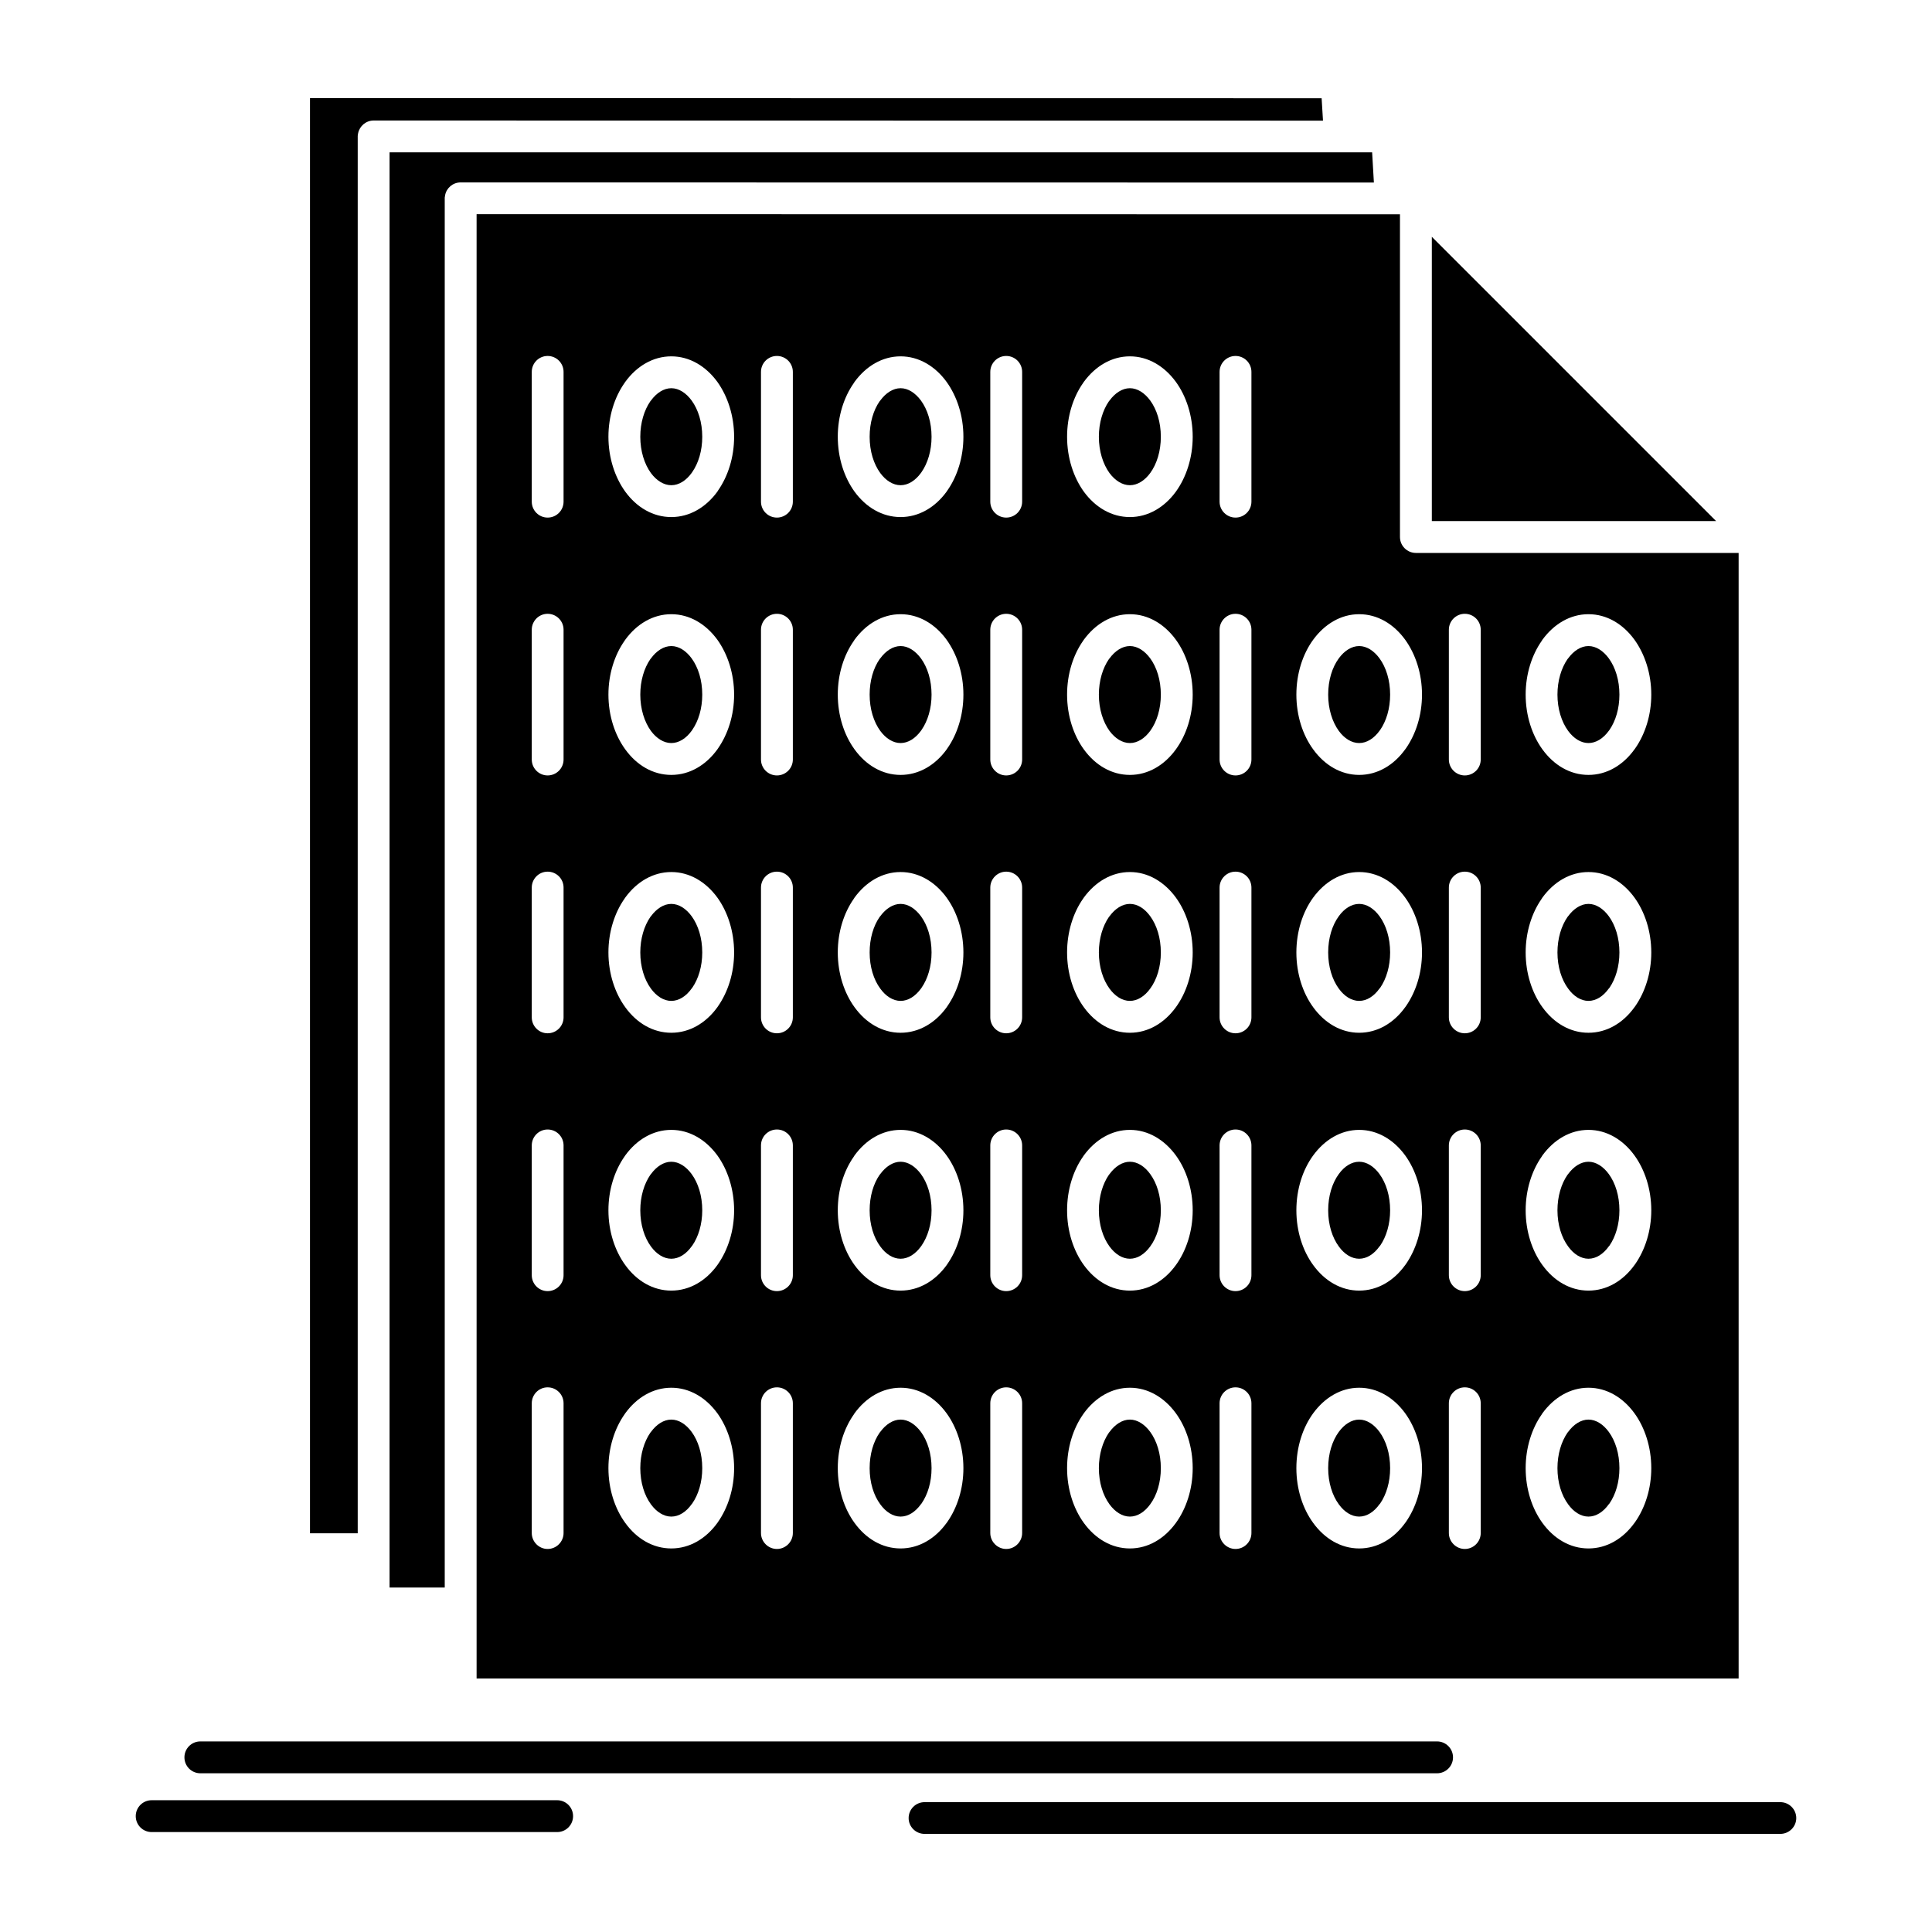
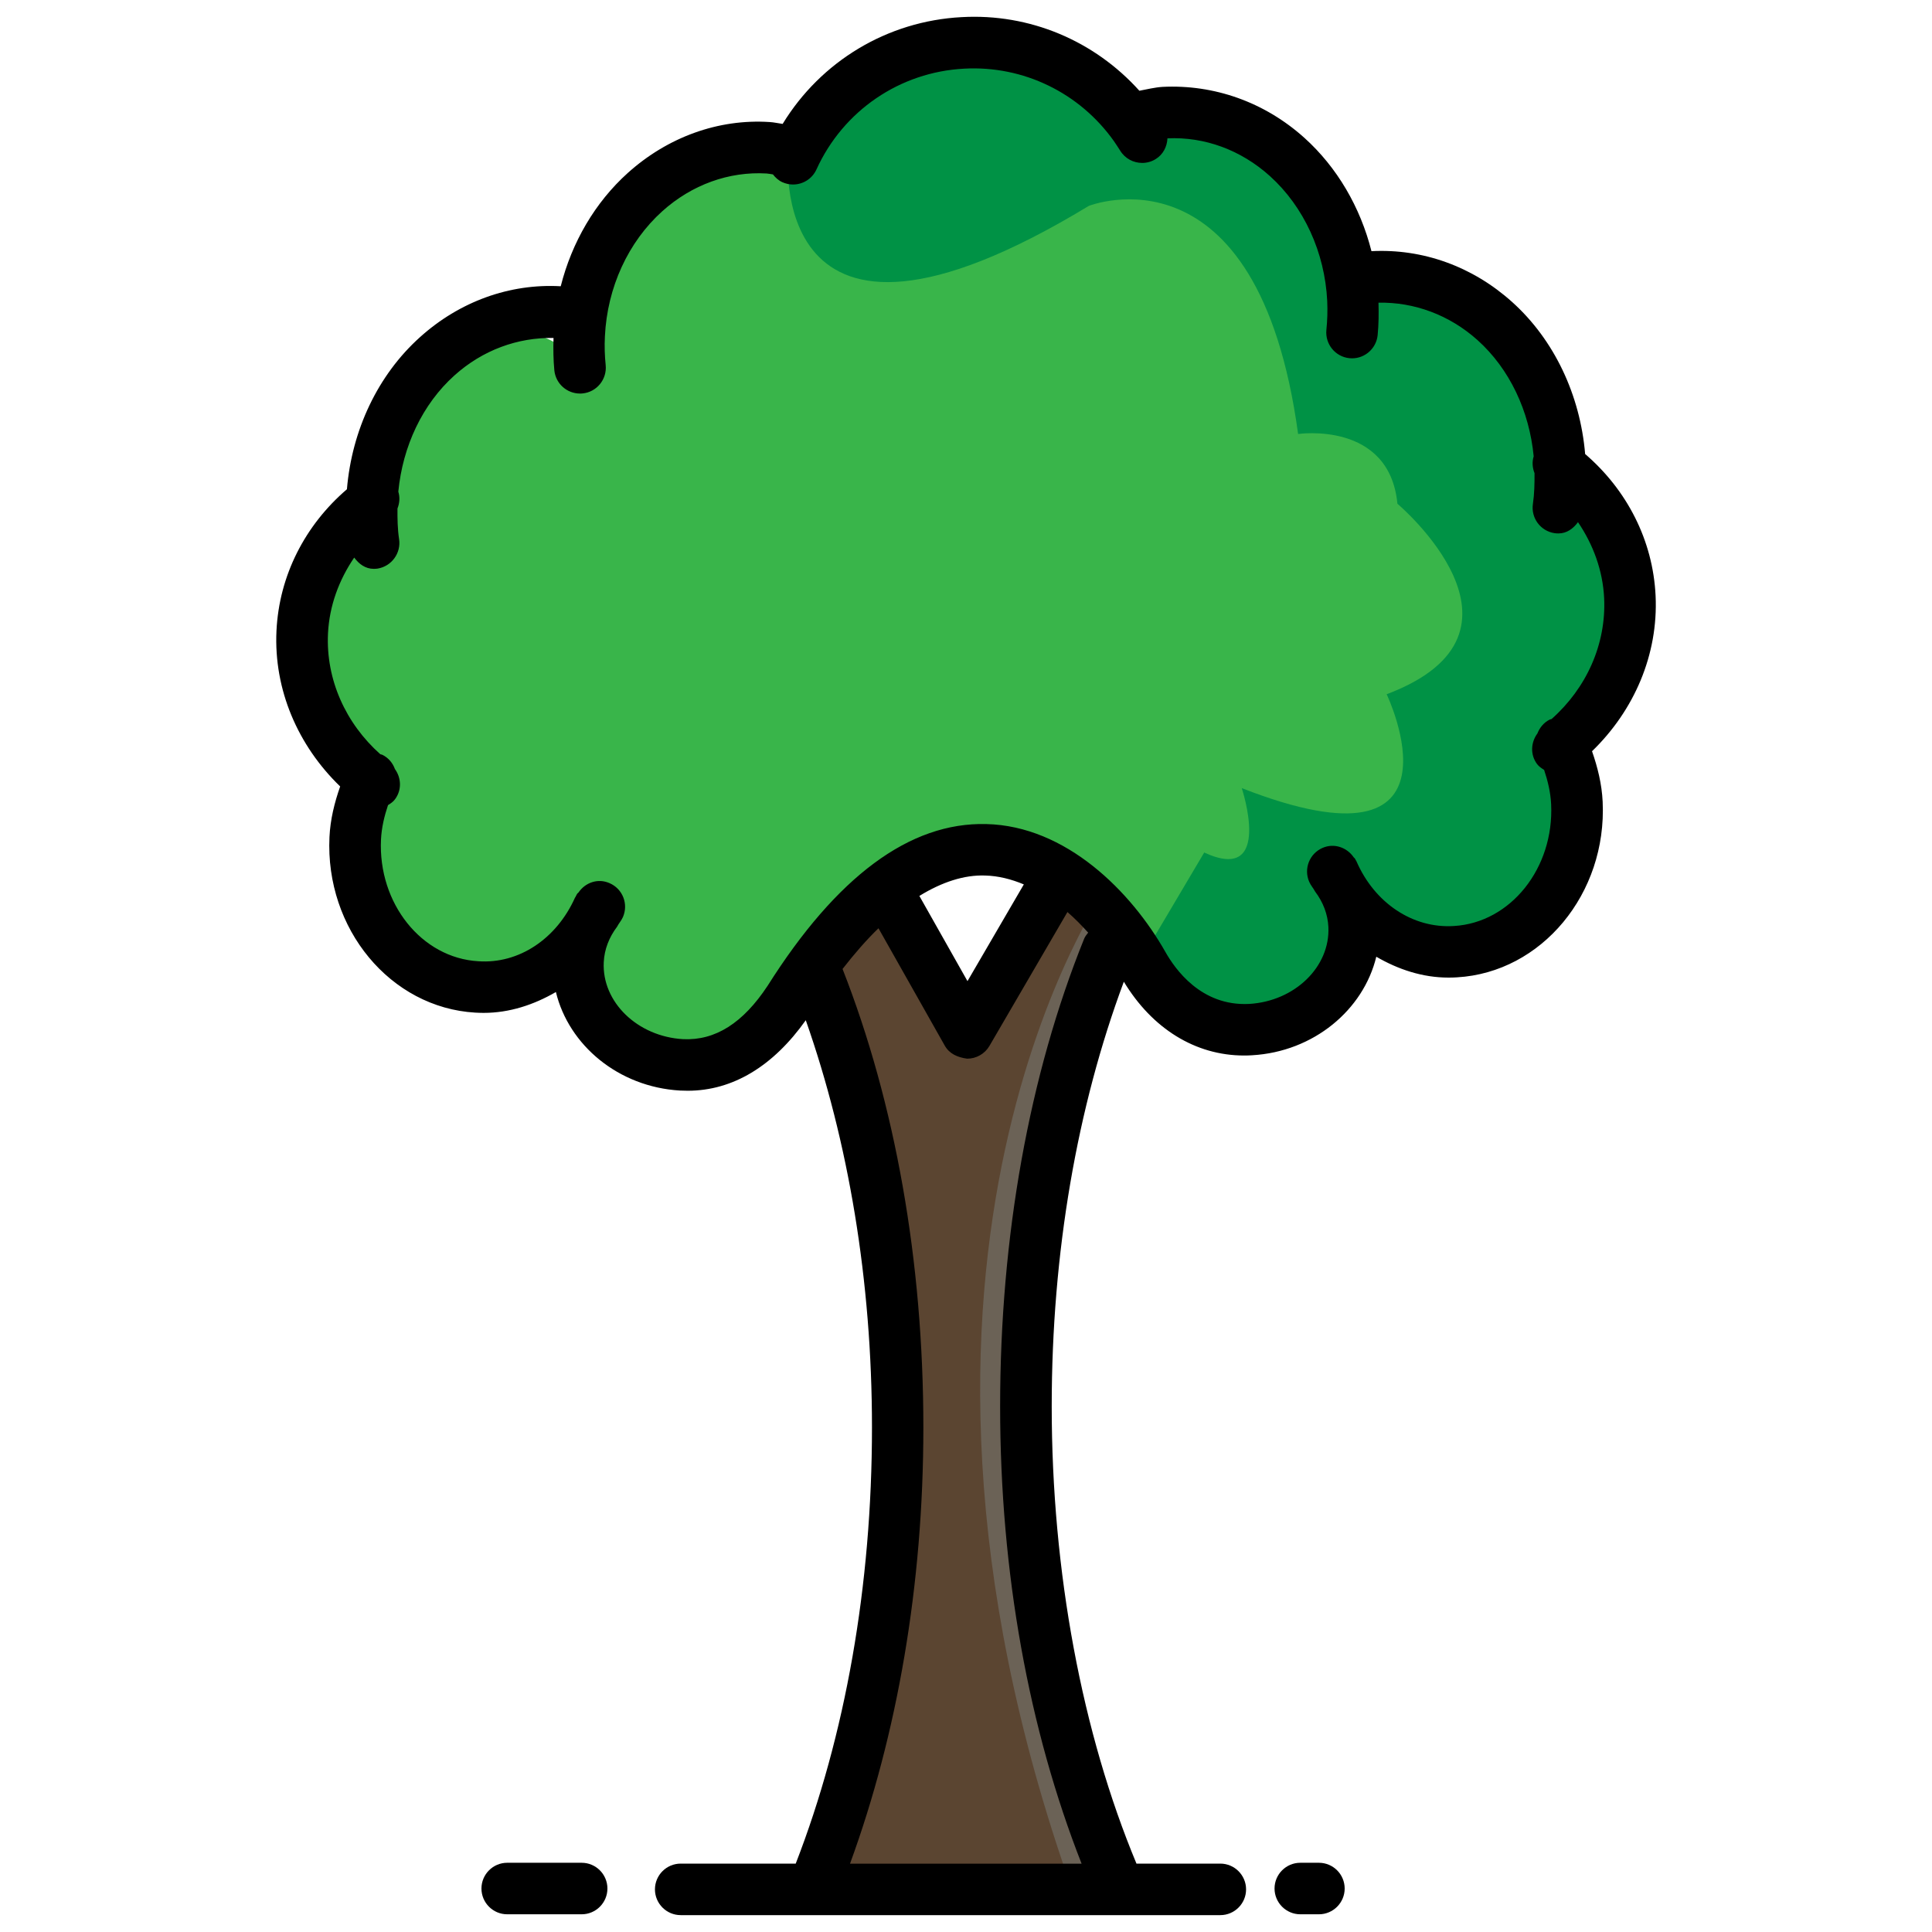
- <svg xmlns="http://www.w3.org/2000/svg" height="512px" style="enable-background:new 0 0 512 512;" version="1.1" viewBox="0 0 512 512" width="512px" xml:space="preserve">
-   <g id="_x31_98_x2C__Binary_x2C__code_x2C__coding_x2C__data_x2C__document">
+ <svg xmlns="http://www.w3.org/2000/svg" id="Layer_1" style="enable-background:new 0 0 30 30;" version="1.1" viewBox="0 0 30 30" xml:space="preserve">
+   <style type="text/css">
+ 	.st0{fill:#39B54A;}
+ 	.st1{fill:#5B4531;}
+ 	.st2{fill:#009245;}
+ 	.st3{fill:#6B6256;}
+ </style>
+   <g>
+     <path class="st0" d="M8.907,5.489c0,0,0.458-3.277,3.333-2.826c0,0,2.562-3.894,5.458-0.716c0,0,2.572-0.5,3.182,2.375   c0,0,2.61-0.625,3.443,3.042c0,0,2.167,1.875,0,4.125c0,0,0.447,4.625-3.443,2.5c0,0-0.682,4.033-3.64,0.558S12.615,15,12.615,15   s-2.292,2.947-3.708,0.531l0.25-1.333c0,0-4.25,3.328-3.542-2.125c0,0-2.667-3.042,0.125-4.042C5.74,8.031,6.24,3.739,8.907,5.489z   " />
+     <path class="st1" d="M17.219,14.76c0,0-1.469,4.094-1.313,6.906c0.156,2.813,1.313,7.259,1.313,7.259l-4.781,0.4l0.75-2.597   c0,0,0.844-3.344,0.844-3.906s-0.75-5.688-0.75-5.938s-0.548-2.125-0.548-2.125l0.985-1l0.625,0.844l0.344,0.75l0.344,0.188   l0.938-1.188l0.75-0.594L17.219,14.76z" />
+     <path class="st2" d="M16.907,3.197c0,0,2.625-1.042,3.25,3.542c0,0,1.417-0.208,1.542,1.083c0,0,2.375,2-0.167,2.958   c0,0,1.375,2.875-2.25,1.458c0,0,0.5,1.5-0.583,1L17.656,15c0,0,1.418,2.386,3.168,0l0.057-1.011c0,0,2.693,2.333,3.526-1.25   l-0.083-1.25c0,0,2.125-2.583,0-4.125c0,0-0.261-3.292-3.443-3.042c0,0-1.765-3.792-3.182-2.375c0,0-3.458-3-5.458,0.417   C12.24,2.364,11.824,6.281,16.907,3.197z" />
+     <path class="st3" d="M17.196,13.76c0,0-4.049,5.693-0.556,15.565h0.768c0,0-1.115-4.382-1.247-5.884   c-0.101-1.15-0.022-3.479,0.153-4.619c0.161-1.05,0.97-4.126,0.97-4.126L17.196,13.76z" />
    <g>
-       <path d="M379.45,138.092h75.335L379.45,62.759V138.092z M460.755,146.535h-85.526    c-2.316,0-4.223-1.889-4.223-4.222V56.787h-2.196l-242.507-0.035c0,129.354,0,258.708,0,388.062h334.452V146.535z     M117.859,420.721V52.565v-0.104v-0.103l0,0l0.018-0.104l0,0l0.018-0.103l0,0l0.07-0.446l0,0c0.375-1.922,2.074-3.363,4.117-3.363    l242.012,0.034l-0.464-7.997h-8.324H103.238c0,126.78,0,253.561,0,380.34H117.859z M165.704,101.197    c3.018-4.152,7.342-6.762,12.199-6.762c4.857,0,9.163,2.609,12.202,6.762c2.727,3.81,4.443,8.957,4.443,14.553    c0,5.456-1.628,10.467-4.257,14.242l-0.186,0.309c-3.039,4.152-7.345,6.727-12.202,6.727c-4.857,0-9.181-2.574-12.199-6.727    c-2.748-3.809-4.464-8.957-4.464-14.551c0-5.458,1.632-10.503,4.257-14.244L165.704,101.197z M177.903,102.879    c-2.008,0-3.931,1.27-5.387,3.261l-0.172,0.206c-1.632,2.367-2.66,5.697-2.66,9.404c0,3.809,1.081,7.207,2.814,9.609    c1.474,1.99,3.397,3.226,5.405,3.226c2.007,0,3.931-1.235,5.373-3.226l0.168-0.24c1.649-2.369,2.66-5.663,2.66-9.369    c0-3.845-1.081-7.242-2.815-9.61C181.834,104.148,179.911,102.879,177.903,102.879z M140.923,98.555    c0-2.334,1.888-4.222,4.205-4.222c2.334,0,4.222,1.888,4.222,4.222v34.389c0,2.334-1.888,4.222-4.222,4.222    c-2.316,0-4.205-1.888-4.205-4.222V98.555z M226.468,101.197c3.036-4.152,7.345-6.762,12.199-6.762    c4.84,0,9.164,2.609,12.185,6.762c2.745,3.81,4.46,8.957,4.46,14.553c0,5.456-1.628,10.501-4.253,14.242l-0.207,0.309    c-3.021,4.152-7.345,6.727-12.185,6.727c-4.854,0-9.163-2.574-12.199-6.727c-2.748-3.809-4.447-8.957-4.447-14.551    c0-5.458,1.614-10.503,4.257-14.244L226.468,101.197z M238.667,102.879c-2.007,0-3.927,1.27-5.387,3.261l-0.172,0.206    c-1.646,2.367-2.643,5.697-2.643,9.404c0,3.809,1.063,7.207,2.814,9.609c1.46,1.99,3.38,3.226,5.387,3.226    s3.913-1.235,5.373-3.226l0.172-0.24c1.646-2.369,2.66-5.663,2.66-9.369c0-3.845-1.081-7.242-2.814-9.61    C242.58,104.148,240.674,102.879,238.667,102.879z M201.669,98.555c0-2.334,1.888-4.222,4.222-4.222    c2.333,0,4.222,1.888,4.222,4.222v34.389c0,2.334-1.888,4.222-4.222,4.222c-2.334,0-4.222-1.888-4.222-4.222V98.555z     M287.23,101.197c3.04-4.152,7.346-6.762,12.203-6.762c4.836,0,9.146,2.609,12.182,6.762c2.748,3.775,4.464,8.957,4.464,14.553    c0,5.594-1.716,10.742-4.464,14.551c-3.036,4.152-7.346,6.727-12.182,6.727c-4.857,0-9.163-2.574-12.203-6.727    c-2.744-3.809-4.442-8.957-4.442-14.551c0-5.458,1.61-10.503,4.235-14.244L287.23,101.197z M299.434,102.879    c-2.008,0-3.931,1.27-5.391,3.261l-0.172,0.206c-1.629,2.367-2.66,5.697-2.66,9.404c0,3.809,1.084,7.207,2.814,9.609    c1.478,1.99,3.4,3.226,5.408,3.226c2.007,0,3.927-1.235,5.387-3.226c1.751-2.402,2.814-5.801,2.814-9.609    c0-3.845-1.081-7.242-2.814-9.61C303.36,104.148,301.44,102.879,299.434,102.879z M262.437,98.555    c0-2.334,1.901-4.222,4.218-4.222c2.334,0,4.223,1.888,4.223,4.222v34.389c0,2.334-1.889,4.222-4.223,4.222    c-2.316,0-4.218-1.888-4.218-4.222V98.555z M323.2,98.555c0-2.334,1.905-4.222,4.222-4.222c2.334,0,4.219,1.888,4.219,4.222    v34.389c0,2.334-1.885,4.222-4.219,4.222c-2.316,0-4.222-1.888-4.222-4.222V98.555z M165.704,169.529    c3.018-4.152,7.342-6.761,12.199-6.761c4.857,0,9.163,2.608,12.202,6.761c2.727,3.81,4.443,8.957,4.443,14.552    c0,5.458-1.628,10.468-4.257,14.243l-0.186,0.274c-3.039,4.187-7.345,6.761-12.202,6.761c-4.857,0-9.181-2.574-12.199-6.761    c-2.748-3.774-4.464-8.923-4.464-14.518c0-5.457,1.632-10.501,4.257-14.243L165.704,169.529z M177.903,171.211    c-2.008,0-3.931,1.27-5.387,3.261l-0.172,0.206c-1.632,2.367-2.66,5.697-2.66,9.403c0,3.81,1.081,7.208,2.814,9.61    c1.474,1.99,3.397,3.226,5.405,3.226c2.007,0,3.931-1.235,5.373-3.226l0.168-0.24c1.649-2.369,2.66-5.663,2.66-9.37    c0-3.844-1.081-7.241-2.815-9.609C181.834,172.48,179.911,171.211,177.903,171.211z M140.923,166.887    c0-2.334,1.888-4.222,4.205-4.222c2.334,0,4.222,1.888,4.222,4.222v34.389c0,2.334-1.888,4.223-4.222,4.223    c-2.316,0-4.205-1.889-4.205-4.223V166.887z M226.468,169.529c3.036-4.152,7.345-6.761,12.199-6.761    c4.84,0,9.164,2.608,12.185,6.761c2.745,3.81,4.46,8.957,4.46,14.552c0,5.458-1.628,10.503-4.253,14.243l-0.207,0.309    c-3.021,4.152-7.345,6.727-12.185,6.727c-4.854,0-9.163-2.574-12.199-6.761c-2.748-3.774-4.447-8.923-4.447-14.518    c0-5.457,1.614-10.501,4.257-14.243L226.468,169.529z M238.667,171.211c-2.007,0-3.927,1.27-5.387,3.261l-0.172,0.206    c-1.646,2.367-2.643,5.697-2.643,9.403c0,3.81,1.063,7.208,2.814,9.61c1.46,1.99,3.38,3.226,5.387,3.226s3.913-1.235,5.373-3.226    l0.172-0.24c1.646-2.369,2.66-5.663,2.66-9.37c0-3.844-1.081-7.241-2.814-9.609C242.58,172.48,240.674,171.211,238.667,171.211z     M201.669,166.887c0-2.334,1.888-4.222,4.222-4.222c2.333,0,4.222,1.888,4.222,4.222v34.389c0,2.334-1.888,4.223-4.222,4.223    c-2.334,0-4.222-1.889-4.222-4.223V166.887z M287.23,169.529c3.04-4.152,7.346-6.761,12.203-6.761    c4.836,0,9.146,2.608,12.182,6.761c2.748,3.775,4.464,8.957,4.464,14.552s-1.716,10.743-4.464,14.518    c-3.036,4.187-7.346,6.761-12.182,6.761c-4.857,0-9.163-2.574-12.203-6.761c-2.744-3.774-4.442-8.923-4.442-14.518    c0-5.457,1.61-10.501,4.235-14.243L287.23,169.529z M299.434,171.211c-2.008,0-3.931,1.27-5.391,3.261l-0.172,0.206    c-1.629,2.367-2.66,5.697-2.66,9.403c0,3.81,1.084,7.208,2.814,9.61c1.478,1.99,3.4,3.226,5.408,3.226    c2.007,0,3.927-1.235,5.387-3.226c1.751-2.402,2.814-5.801,2.814-9.61c0-3.844-1.081-7.241-2.814-9.609    C303.36,172.48,301.44,171.211,299.434,171.211z M262.437,166.887c0-2.334,1.901-4.222,4.218-4.222    c2.334,0,4.223,1.888,4.223,4.222v34.389c0,2.334-1.889,4.223-4.223,4.223c-2.316,0-4.218-1.889-4.218-4.223V166.887z     M348.012,169.529c3.039-4.152,7.346-6.761,12.186-6.761c4.857,0,9.163,2.608,12.185,6.761c2.745,3.81,4.461,8.957,4.461,14.552    c0,5.458-1.632,10.468-4.257,14.243l-0.204,0.274c-3.021,4.187-7.327,6.761-12.185,6.761c-4.84,0-9.146-2.574-12.186-6.761    c-2.762-3.774-4.46-8.923-4.46-14.518S345.25,173.305,348.012,169.529z M360.197,171.211c-2.025,0-3.948,1.27-5.404,3.261    c-1.734,2.368-2.814,5.766-2.814,9.609c0,3.81,1.08,7.208,2.814,9.61c1.456,1.99,3.379,3.226,5.404,3.226    c2.008,0,3.931-1.235,5.369-3.226l0.189-0.24c1.633-2.369,2.643-5.663,2.643-9.37c0-3.844-1.08-7.241-2.814-9.609    C364.128,172.48,362.205,171.211,360.197,171.211z M323.2,166.887c0-2.334,1.905-4.222,4.222-4.222    c2.334,0,4.219,1.888,4.219,4.222v34.389c0,2.334-1.885,4.223-4.219,4.223c-2.316,0-4.222-1.889-4.222-4.223V166.887z     M408.762,169.529c3.035-4.152,7.342-6.761,12.199-6.761c4.856,0,9.163,2.608,12.185,6.761c2.744,3.81,4.461,8.957,4.461,14.552    c0,5.458-1.629,10.468-4.257,14.243l-0.204,0.274c-3.021,4.187-7.328,6.761-12.185,6.761c-4.857,0-9.164-2.574-12.199-6.761    c-2.748-3.774-4.446-8.923-4.446-14.518c0-5.457,1.632-10.501,4.257-14.243L408.762,169.529z M420.961,171.211    c-2.008,0-3.931,1.27-5.388,3.261l-0.172,0.206c-1.632,2.367-2.66,5.697-2.66,9.403c0,3.81,1.081,7.208,2.832,9.61    c1.457,1.99,3.38,3.226,5.388,3.226c2.007,0,3.931-1.235,5.373-3.226l0.186-0.24c1.632-2.369,2.643-5.663,2.643-9.37    c0-3.844-1.081-7.241-2.814-9.609C424.892,172.48,422.968,171.211,420.961,171.211z M383.963,166.887    c0-2.334,1.906-4.222,4.223-4.222c2.334,0,4.222,1.888,4.222,4.222v34.389c0,2.334-1.888,4.223-4.222,4.223    c-2.316,0-4.223-1.889-4.223-4.223V166.887z M165.704,237.861c3.018-4.152,7.342-6.762,12.199-6.762    c4.857,0,9.163,2.609,12.202,6.762c2.727,3.775,4.443,8.958,4.443,14.552c0,5.457-1.628,10.468-4.257,14.243l-0.186,0.274    c-3.039,4.188-7.345,6.761-12.202,6.761c-4.857,0-9.181-2.573-12.199-6.761c-2.748-3.775-4.464-8.923-4.464-14.518    c0-5.456,1.632-10.502,4.257-14.243L165.704,237.861z M177.903,239.543c-2.008,0-3.931,1.27-5.387,3.26l-0.172,0.207    c-1.632,2.367-2.66,5.697-2.66,9.403c0,3.81,1.081,7.208,2.814,9.575c1.474,2.025,3.397,3.261,5.405,3.261    c2.007,0,3.931-1.235,5.373-3.261l0.168-0.205c1.649-2.369,2.66-5.697,2.66-9.37c0-3.844-1.081-7.241-2.815-9.61    C181.834,240.813,179.911,239.543,177.903,239.543z M140.923,235.219c0-2.334,1.888-4.221,4.205-4.221    c2.334,0,4.222,1.887,4.222,4.221v34.389c0,2.334-1.888,4.222-4.222,4.222c-2.316,0-4.205-1.888-4.205-4.222V235.219z     M226.468,237.861c3.036-4.152,7.345-6.762,12.199-6.762c4.84,0,9.164,2.609,12.185,6.762c2.745,3.775,4.46,8.958,4.46,14.552    c0,5.457-1.628,10.468-4.253,14.243l-0.207,0.309c-3.021,4.153-7.345,6.727-12.185,6.727c-4.854,0-9.163-2.573-12.199-6.761    c-2.748-3.775-4.447-8.923-4.447-14.518c0-5.456,1.614-10.502,4.257-14.243L226.468,237.861z M238.667,239.543    c-2.007,0-3.927,1.27-5.387,3.26l-0.172,0.207c-1.646,2.367-2.643,5.697-2.643,9.403c0,3.81,1.063,7.208,2.814,9.575    c1.46,2.025,3.38,3.261,5.387,3.261s3.913-1.235,5.373-3.226l0.172-0.24c1.646-2.369,2.66-5.664,2.66-9.37    c0-3.844-1.081-7.241-2.814-9.61C242.58,240.813,240.674,239.543,238.667,239.543z M201.669,235.219    c0-2.334,1.888-4.221,4.222-4.221c2.333,0,4.222,1.887,4.222,4.221v34.389c0,2.334-1.888,4.222-4.222,4.222    c-2.334,0-4.222-1.888-4.222-4.222V235.219z M287.23,237.861c3.04-4.152,7.346-6.762,12.203-6.762    c4.836,0,9.146,2.609,12.182,6.762c2.748,3.775,4.464,8.958,4.464,14.552c0,5.595-1.716,10.742-4.464,14.518    c-3.036,4.188-7.346,6.761-12.182,6.761c-4.857,0-9.163-2.573-12.203-6.761c-2.744-3.775-4.442-8.923-4.442-14.518    c0-5.456,1.61-10.502,4.235-14.243L287.23,237.861z M299.434,239.543c-2.008,0-3.931,1.27-5.391,3.26l-0.172,0.207    c-1.629,2.367-2.66,5.697-2.66,9.403c0,3.81,1.084,7.208,2.814,9.575c1.478,2.025,3.4,3.261,5.408,3.261    c2.007,0,3.927-1.235,5.387-3.261c1.751-2.367,2.814-5.766,2.814-9.575c0-3.844-1.081-7.241-2.814-9.61    C303.36,240.779,301.44,239.543,299.434,239.543z M262.437,235.219c0-2.334,1.901-4.221,4.218-4.221    c2.334,0,4.223,1.887,4.223,4.221v34.389c0,2.334-1.889,4.222-4.223,4.222c-2.316,0-4.218-1.888-4.218-4.222V235.219z     M348.012,237.861c3.039-4.152,7.346-6.762,12.186-6.762c4.857,0,9.163,2.609,12.185,6.762c2.745,3.775,4.461,8.958,4.461,14.552    c0,5.457-1.632,10.468-4.257,14.243l-0.204,0.274c-3.021,4.188-7.327,6.761-12.185,6.761c-4.84,0-9.146-2.573-12.186-6.761    c-2.762-3.775-4.46-8.923-4.46-14.518C343.552,246.819,345.25,241.637,348.012,237.861z M360.197,239.543    c-2.025,0-3.948,1.236-5.404,3.26c-1.734,2.369-2.814,5.767-2.814,9.61c0,3.81,1.08,7.208,2.814,9.575    c1.456,2.025,3.379,3.261,5.404,3.261c2.008,0,3.931-1.235,5.369-3.261l0.189-0.205c1.633-2.369,2.643-5.697,2.643-9.37    c0-3.844-1.08-7.241-2.814-9.61C364.128,240.813,362.205,239.543,360.197,239.543z M323.2,235.219    c0-2.334,1.905-4.221,4.222-4.221c2.334,0,4.219,1.887,4.219,4.221v34.389c0,2.334-1.885,4.222-4.219,4.222    c-2.316,0-4.222-1.888-4.222-4.222V235.219z M408.762,237.861c3.035-4.152,7.342-6.762,12.199-6.762    c4.856,0,9.163,2.609,12.185,6.762c2.744,3.775,4.461,8.958,4.461,14.552c0,5.457-1.629,10.468-4.257,14.243l-0.204,0.274    c-3.021,4.188-7.328,6.761-12.185,6.761c-4.857,0-9.164-2.573-12.199-6.761c-2.748-3.775-4.446-8.923-4.446-14.518    c0-5.456,1.632-10.502,4.257-14.243L408.762,237.861z M420.961,239.543c-2.008,0-3.931,1.27-5.388,3.26l-0.172,0.207    c-1.632,2.367-2.66,5.697-2.66,9.403c0,3.81,1.081,7.208,2.832,9.575c1.457,2.025,3.38,3.261,5.388,3.261    c2.007,0,3.931-1.235,5.373-3.261l0.186-0.205c1.632-2.369,2.643-5.697,2.643-9.37c0-3.844-1.081-7.241-2.814-9.61    C424.892,240.813,422.968,239.543,420.961,239.543z M383.963,235.219c0-2.334,1.906-4.221,4.223-4.221    c2.334,0,4.222,1.887,4.222,4.221v34.389c0,2.334-1.888,4.222-4.222,4.222c-2.316,0-4.223-1.888-4.223-4.222V235.219z     M165.704,306.193c3.018-4.152,7.342-6.762,12.199-6.762c4.857,0,9.163,2.609,12.202,6.762c2.727,3.775,4.443,8.958,4.443,14.553    c0,5.422-1.628,10.467-4.257,14.242l-0.186,0.274c-3.039,4.188-7.345,6.761-12.202,6.761c-4.857,0-9.181-2.573-12.199-6.761    c-2.748-3.774-4.464-8.923-4.464-14.517c0-5.457,1.632-10.503,4.257-14.244L165.704,306.193z M177.903,307.875    c-2.008,0-3.931,1.27-5.387,3.261l-0.172,0.206c-1.632,2.368-2.66,5.697-2.66,9.404c0,3.809,1.081,7.207,2.814,9.574    c1.474,2.025,3.397,3.261,5.405,3.261c2.007,0,3.931-1.235,5.373-3.261l0.168-0.205c1.649-2.368,2.66-5.697,2.66-9.369    c0-3.844-1.081-7.242-2.815-9.61C181.834,309.145,179.911,307.875,177.903,307.875z M140.923,303.551    c0-2.334,1.888-4.221,4.205-4.221c2.334,0,4.222,1.887,4.222,4.221v34.389c0,2.334-1.888,4.222-4.222,4.222    c-2.316,0-4.205-1.888-4.205-4.222V303.551z M226.468,306.193c3.036-4.152,7.345-6.762,12.199-6.762    c4.84,0,9.164,2.609,12.185,6.762c2.745,3.775,4.46,8.958,4.46,14.553c0,5.456-1.628,10.467-4.253,14.242l-0.207,0.309    c-3.021,4.153-7.345,6.727-12.185,6.727c-4.854,0-9.163-2.573-12.199-6.761c-2.748-3.774-4.447-8.923-4.447-14.517    c0-5.457,1.614-10.503,4.257-14.244L226.468,306.193z M238.667,307.875c-2.007,0-3.927,1.27-5.387,3.261l-0.172,0.206    c-1.646,2.368-2.643,5.697-2.643,9.404c0,3.809,1.063,7.207,2.814,9.574c1.46,2.025,3.38,3.261,5.387,3.261    s3.913-1.235,5.373-3.226l0.172-0.24c1.646-2.368,2.66-5.663,2.66-9.369c0-3.844-1.081-7.242-2.814-9.61    C242.58,309.145,240.674,307.875,238.667,307.875z M201.669,303.551c0-2.334,1.888-4.221,4.222-4.221    c2.333,0,4.222,1.887,4.222,4.221v34.389c0,2.334-1.888,4.222-4.222,4.222c-2.334,0-4.222-1.888-4.222-4.222V303.551z     M287.23,306.193c3.04-4.152,7.346-6.762,12.203-6.762c4.836,0,9.146,2.609,12.182,6.762c2.748,3.775,4.464,8.924,4.464,14.553    c0,5.594-1.716,10.742-4.464,14.517c-3.036,4.188-7.346,6.761-12.182,6.761c-4.857,0-9.163-2.573-12.203-6.761    c-2.744-3.774-4.442-8.923-4.442-14.517c0-5.457,1.61-10.503,4.235-14.244L287.23,306.193z M299.434,307.875    c-2.008,0-3.931,1.27-5.391,3.261l-0.172,0.206c-1.629,2.368-2.66,5.697-2.66,9.404c0,3.809,1.084,7.207,2.814,9.574    c1.478,2.025,3.4,3.261,5.408,3.261c2.007,0,3.927-1.235,5.387-3.261c1.751-2.367,2.814-5.766,2.814-9.574    c0-3.844-1.081-7.242-2.814-9.61C303.36,309.11,301.44,307.875,299.434,307.875z M262.437,303.551    c0-2.334,1.901-4.221,4.218-4.221c2.334,0,4.223,1.887,4.223,4.221v34.389c0,2.334-1.889,4.222-4.223,4.222    c-2.316,0-4.218-1.888-4.218-4.222V303.551z M348.012,306.193c3.039-4.152,7.346-6.762,12.186-6.762    c4.857,0,9.163,2.609,12.185,6.762c2.745,3.775,4.461,8.958,4.461,14.553c0,5.422-1.632,10.467-4.257,14.242l-0.204,0.274    c-3.021,4.188-7.327,6.761-12.185,6.761c-4.84,0-9.146-2.573-12.186-6.761c-2.762-3.774-4.46-8.923-4.46-14.517    C343.552,315.117,345.25,309.969,348.012,306.193z M360.197,307.875c-2.025,0-3.948,1.235-5.404,3.261    c-1.734,2.368-2.814,5.767-2.814,9.61c0,3.809,1.08,7.207,2.814,9.574c1.456,2.025,3.379,3.261,5.404,3.261    c2.008,0,3.931-1.235,5.369-3.261l0.189-0.205c1.633-2.368,2.643-5.697,2.643-9.369c0-3.844-1.08-7.242-2.814-9.61    C364.128,309.145,362.205,307.875,360.197,307.875z M323.2,303.551c0-2.334,1.905-4.221,4.222-4.221    c2.334,0,4.219,1.887,4.219,4.221v34.389c0,2.334-1.885,4.222-4.219,4.222c-2.316,0-4.222-1.888-4.222-4.222V303.551z     M408.762,306.193c3.035-4.152,7.342-6.762,12.199-6.762c4.856,0,9.163,2.609,12.185,6.762c2.744,3.775,4.461,8.958,4.461,14.553    c0,5.422-1.629,10.467-4.257,14.242l-0.204,0.274c-3.021,4.188-7.328,6.761-12.185,6.761c-4.857,0-9.164-2.573-12.199-6.761    c-2.748-3.774-4.446-8.923-4.446-14.517c0-5.457,1.632-10.503,4.257-14.244L408.762,306.193z M420.961,307.875    c-2.008,0-3.931,1.27-5.388,3.261l-0.172,0.206c-1.632,2.368-2.66,5.697-2.66,9.404c0,3.809,1.081,7.207,2.832,9.574    c1.457,2.025,3.38,3.261,5.388,3.261c2.007,0,3.931-1.235,5.373-3.261l0.186-0.205c1.632-2.368,2.643-5.697,2.643-9.369    c0-3.844-1.081-7.242-2.814-9.61C424.892,309.145,422.968,307.875,420.961,307.875z M383.963,303.551    c0-2.334,1.906-4.221,4.223-4.221c2.334,0,4.222,1.887,4.222,4.221v34.389c0,2.334-1.888,4.222-4.222,4.222    c-2.316,0-4.223-1.888-4.223-4.222V303.551z M165.704,374.525c3.018-4.152,7.342-6.761,12.199-6.761    c4.857,0,9.163,2.608,12.202,6.761c2.727,3.775,4.443,8.957,4.443,14.553c0,5.456-1.628,10.467-4.257,14.242l-0.186,0.275    c-3.039,4.187-7.345,6.761-12.202,6.761c-4.857,0-9.181-2.574-12.199-6.761c-2.748-3.776-4.464-8.924-4.464-14.518    c0-5.458,1.632-10.503,4.257-14.244L165.704,374.525z M177.903,376.207c-2.008,0-3.931,1.27-5.387,3.261l-0.172,0.206    c-1.632,2.367-2.66,5.697-2.66,9.404c0,3.809,1.081,7.207,2.814,9.574c1.474,2.025,3.397,3.261,5.405,3.261    c2.007,0,3.931-1.235,5.373-3.261l0.168-0.205c1.649-2.369,2.66-5.662,2.66-9.369c0-3.845-1.081-7.242-2.815-9.61    C181.834,377.477,179.911,376.207,177.903,376.207z M140.923,371.883c0-2.334,1.888-4.222,4.205-4.222    c2.334,0,4.222,1.888,4.222,4.222v34.389c0,2.301-1.888,4.222-4.222,4.222c-2.316,0-4.205-1.921-4.205-4.222V371.883z     M226.468,374.525c3.036-4.152,7.345-6.761,12.199-6.761c4.84,0,9.164,2.608,12.185,6.761c2.745,3.775,4.46,8.957,4.46,14.553    c0,5.456-1.628,10.467-4.253,14.242l-0.207,0.275c-3.021,4.187-7.345,6.761-12.185,6.761c-4.854,0-9.163-2.574-12.199-6.761    c-2.748-3.776-4.447-8.924-4.447-14.518c0-5.458,1.614-10.503,4.257-14.244L226.468,374.525z M238.667,376.207    c-2.007,0-3.927,1.27-5.387,3.261l-0.172,0.206c-1.646,2.367-2.643,5.697-2.643,9.404c0,3.809,1.063,7.207,2.814,9.574    c1.46,2.025,3.38,3.261,5.387,3.261s3.913-1.235,5.373-3.261l0.172-0.205c1.646-2.369,2.66-5.662,2.66-9.369    c0-3.845-1.081-7.242-2.814-9.61C242.58,377.477,240.674,376.207,238.667,376.207z M201.669,371.883    c0-2.334,1.888-4.222,4.222-4.222c2.333,0,4.222,1.888,4.222,4.222v34.389c0,2.301-1.888,4.222-4.222,4.222    c-2.334,0-4.222-1.921-4.222-4.222V371.883z M287.23,374.525c3.04-4.152,7.346-6.761,12.203-6.761    c4.836,0,9.146,2.608,12.182,6.761c2.748,3.775,4.464,8.924,4.464,14.553c0,5.594-1.716,10.741-4.464,14.518    c-3.036,4.187-7.346,6.761-12.182,6.761c-4.857,0-9.163-2.574-12.203-6.761c-2.744-3.776-4.442-8.924-4.442-14.518    c0-5.458,1.61-10.503,4.235-14.244L287.23,374.525z M299.434,376.207c-2.008,0-3.931,1.27-5.391,3.261l-0.172,0.206    c-1.629,2.367-2.66,5.697-2.66,9.404c0,3.809,1.084,7.207,2.814,9.574c1.478,2.025,3.4,3.261,5.408,3.261    c2.007,0,3.927-1.235,5.387-3.261c1.751-2.367,2.814-5.766,2.814-9.574c0-3.845-1.081-7.242-2.814-9.61    C303.36,377.477,301.44,376.207,299.434,376.207z M262.437,371.883c0-2.334,1.901-4.222,4.218-4.222    c2.334,0,4.223,1.888,4.223,4.222v34.389c0,2.301-1.889,4.222-4.223,4.222c-2.316,0-4.218-1.921-4.218-4.222V371.883z     M348.012,374.525c3.039-4.152,7.346-6.761,12.186-6.761c4.857,0,9.163,2.608,12.185,6.761c2.745,3.775,4.461,8.957,4.461,14.553    c0,5.456-1.632,10.467-4.257,14.242l-0.204,0.275c-3.021,4.187-7.327,6.761-12.185,6.761c-4.84,0-9.146-2.574-12.186-6.761    c-2.762-3.776-4.46-8.924-4.46-14.518C343.552,383.449,345.25,378.301,348.012,374.525z M360.197,376.207    c-2.025,0-3.948,1.27-5.404,3.261c-1.734,2.368-2.814,5.766-2.814,9.61c0,3.809,1.08,7.207,2.814,9.574    c1.456,2.025,3.379,3.261,5.404,3.261c2.008,0,3.931-1.235,5.369-3.261l0.189-0.205c1.633-2.369,2.643-5.662,2.643-9.369    c0-3.845-1.08-7.242-2.814-9.61C364.128,377.477,362.205,376.207,360.197,376.207z M323.2,371.883    c0-2.334,1.905-4.222,4.222-4.222c2.334,0,4.219,1.888,4.219,4.222v34.389c0,2.301-1.885,4.222-4.219,4.222    c-2.316,0-4.222-1.921-4.222-4.222V371.883z M408.762,374.525c3.035-4.152,7.342-6.761,12.199-6.761    c4.856,0,9.163,2.608,12.185,6.761c2.744,3.775,4.461,8.957,4.461,14.553c0,5.456-1.629,10.467-4.257,14.242l-0.204,0.275    c-3.021,4.187-7.328,6.761-12.185,6.761c-4.857,0-9.164-2.574-12.199-6.761c-2.748-3.776-4.446-8.924-4.446-14.518    c0-5.458,1.632-10.503,4.257-14.244L408.762,374.525z M420.961,376.207c-2.008,0-3.931,1.27-5.388,3.261l-0.172,0.206    c-1.632,2.367-2.66,5.697-2.66,9.404c0,3.809,1.081,7.207,2.832,9.574c1.457,2.025,3.38,3.261,5.388,3.261    c2.007,0,3.931-1.235,5.373-3.261l0.186-0.205c1.632-2.369,2.643-5.662,2.643-9.369c0-3.845-1.081-7.242-2.814-9.61    C424.892,377.477,422.968,376.207,420.961,376.207z M383.963,371.883c0-2.334,1.906-4.222,4.223-4.222    c2.334,0,4.222,1.888,4.222,4.222v34.389c0,2.301-1.888,4.222-4.222,4.222c-2.316,0-4.223-1.921-4.223-4.222V371.883z     M53.098,469.937c-2.333,0-4.222-1.888-4.222-4.221c0-2.334,1.888-4.223,4.222-4.223H380.84c2.316,0,4.223,1.889,4.223,4.223    c0,2.333-1.906,4.221-4.223,4.221H53.098z M245.019,485.999c-2.333,0-4.222-1.889-4.222-4.188c0-2.334,1.888-4.222,4.222-4.222    h226.788c2.315,0,4.222,1.888,4.222,4.222c0,2.299-1.906,4.188-4.222,4.188H245.019z M40.194,485.518    c-2.334,0-4.222-1.888-4.222-4.222s1.888-4.22,4.222-4.22h107.458c2.333,0,4.218,1.886,4.218,4.22s-1.885,4.222-4.218,4.222    H40.194z M94.798,406.34V36.16v-0.104l0.014-0.103l0,0v-0.103h0.018v-0.104l0,0l0.07-0.412l0,0    c0.375-1.922,2.092-3.397,4.117-3.397l251.589,0.034l-0.361-5.938L82.15,26.002V406.34H94.798z" style="fill-rule:evenodd;clip-rule:evenodd;" />
+       <path d="M9.032,28.925H7.876c-0.221,0-0.4,0.18-0.4,0.4s0.179,0.4,0.4,0.4h1.156c0.221,0,0.4-0.18,0.4-0.4    S9.253,28.925,9.032,28.925z" />
+       <path d="M20.48,28.925h-0.289c-0.221,0-0.4,0.18-0.4,0.4s0.18,0.4,0.4,0.4h0.289c0.221,0,0.4-0.18,0.4-0.4    S20.701,28.925,20.48,28.925z" />
+       <path d="M25.708,9.251c-0.041-0.862-0.445-1.643-1.094-2.201c-0.078-0.917-0.48-1.773-1.134-2.361    c-0.614-0.552-1.388-0.83-2.184-0.789c-0.173-0.683-0.533-1.302-1.042-1.76c-0.619-0.556-1.402-0.831-2.203-0.791    c-0.122,0.008-0.24,0.038-0.359,0.06c-0.698-0.776-1.703-1.203-2.76-1.143c-1.156,0.061-2.186,0.687-2.779,1.658    c-0.068-0.009-0.133-0.025-0.202-0.029c-0.798-0.052-1.583,0.234-2.202,0.79c-0.509,0.458-0.869,1.076-1.042,1.76    c-0.793-0.045-1.571,0.237-2.185,0.79C5.866,5.824,5.464,6.68,5.387,7.597c-0.649,0.557-1.053,1.338-1.094,2.2    c-0.043,0.914,0.333,1.781,0.989,2.415c-0.088,0.251-0.153,0.511-0.166,0.785c-0.068,1.427,0.947,2.65,2.263,2.727    c0.043,0.002,0.086,0.004,0.13,0.004c0.403,0,0.781-0.126,1.123-0.324c0.2,0.826,0.971,1.475,1.928,1.53    c0.04,0.002,0.079,0.003,0.118,0.003c0.702,0,1.329-0.383,1.834-1.095c0.662,1.884,1.028,4.045,1.028,6.323    c0,2.461-0.415,4.791-1.184,6.773h-1.786c-0.221,0-0.4,0.18-0.4,0.4s0.179,0.4,0.4,0.4h8.379c0.221,0,0.4-0.18,0.4-0.4    s-0.18-0.4-0.4-0.4h-1.302c-0.843-2.024-1.316-4.528-1.316-7.101c0-2.387,0.395-4.649,1.12-6.593    c0.441,0.729,1.111,1.146,1.868,1.146c0.041,0,0.082-0.001,0.124-0.004c0.956-0.055,1.728-0.704,1.928-1.53    c0.341,0.198,0.719,0.324,1.121,0.324c0.044,0,0.088-0.001,0.132-0.004c1.314-0.076,2.33-1.299,2.262-2.727    c-0.013-0.275-0.078-0.534-0.165-0.784C25.375,11.032,25.751,10.165,25.708,9.251z M15.53,21.838c0,2.59,0.448,5.02,1.265,7.101    h-3.596c0.735-2.011,1.139-4.329,1.139-6.773c0-2.58-0.437-5.035-1.255-7.12c0.185-0.237,0.371-0.452,0.558-0.632l1.029,1.822    c0.071,0.126,0.195,0.182,0.348,0.203c0.142,0,0.274-0.075,0.346-0.198l1.211-2.079c0.115,0.099,0.221,0.208,0.322,0.32    c-0.024,0.03-0.048,0.059-0.063,0.096C15.981,16.691,15.53,19.202,15.53,21.838z M14.276,13.912    c0.354-0.218,0.699-0.328,1.019-0.317c0.208,0.005,0.409,0.057,0.603,0.138l-0.875,1.502L14.276,13.912z M24.093,11.165    c-0.009,0.004-0.019,0.003-0.028,0.008c-0.093,0.046-0.157,0.126-0.192,0.216c-0.103,0.139-0.114,0.33-0.005,0.476    c0.03,0.04,0.07,0.065,0.109,0.09c0.057,0.171,0.1,0.347,0.109,0.534c0.047,0.991-0.63,1.839-1.51,1.89    c-0.638,0.041-1.232-0.357-1.513-1.005c-0.001-0.002-0.003-0.003-0.003-0.005c-0.01-0.013-0.014-0.029-0.024-0.042    c-0.004-0.005-0.01-0.007-0.014-0.012c-0.106-0.158-0.308-0.227-0.485-0.149c-0.203,0.088-0.296,0.323-0.208,0.526    c0.024,0.056,0.064,0.098,0.092,0.152c0.124,0.164,0.197,0.353,0.206,0.551c0.029,0.617-0.522,1.153-1.231,1.194    c-0.75,0.038-1.153-0.549-1.298-0.804c-0.533-0.942-1.544-1.96-2.783-1.989c-1.191-0.031-2.326,0.818-3.396,2.512c0,0,0,0,0,0    c-0.382,0.578-0.811,0.852-1.313,0.828c-0.708-0.041-1.261-0.577-1.231-1.194c0.009-0.199,0.083-0.388,0.207-0.552    c0.027-0.053,0.067-0.095,0.091-0.15c0.088-0.203-0.004-0.438-0.207-0.526c-0.181-0.081-0.379-0.01-0.484,0.146    c-0.005,0.006-0.012,0.008-0.016,0.014c-0.016,0.02-0.022,0.045-0.038,0.066c-0.285,0.635-0.868,1.031-1.502,0.986    c-0.88-0.051-1.557-0.899-1.51-1.889c0.009-0.187,0.052-0.364,0.109-0.535c0.039-0.025,0.079-0.05,0.108-0.09    c0.108-0.144,0.099-0.333-0.001-0.471c-0.034-0.093-0.1-0.174-0.196-0.221c-0.01-0.005-0.02-0.004-0.03-0.008    c-0.538-0.479-0.847-1.159-0.813-1.875c0.021-0.431,0.171-0.832,0.407-1.179c0.074,0.1,0.174,0.175,0.303,0.175    c0.02,0,0.041-0.001,0.061-0.004C6.081,8.793,6.23,8.589,6.197,8.371C6.173,8.215,6.171,8.055,6.172,7.896    c0.033-0.084,0.04-0.174,0.013-0.262C6.253,6.93,6.559,6.277,7.056,5.83c0.437-0.393,0.981-0.592,1.539-0.582    c-0.005,0.17-0.003,0.34,0.013,0.505C8.63,5.958,8.803,6.111,9.006,6.111c0.014,0,0.027,0,0.042-0.002    C9.267,6.087,9.427,5.89,9.405,5.67c-0.015-0.146-0.02-0.295-0.012-0.448c0.036-0.758,0.361-1.465,0.891-1.942    c0.458-0.412,1.036-0.621,1.621-0.586c0.033,0.002,0.065,0.01,0.097,0.014c0.038,0.049,0.085,0.093,0.146,0.121    c0.054,0.024,0.11,0.036,0.166,0.036c0.152,0,0.297-0.087,0.364-0.234c0.415-0.913,1.295-1.513,2.295-1.565    c0.916-0.05,1.791,0.373,2.325,1.127c0.033,0.048,0.065,0.097,0.096,0.146c0.076,0.124,0.207,0.191,0.342,0.191    c0.071,0,0.144-0.019,0.208-0.059c0.118-0.072,0.178-0.195,0.184-0.323c0.58-0.026,1.14,0.181,1.59,0.585    c0.529,0.477,0.854,1.185,0.891,1.941c0.007,0.153,0.002,0.303-0.013,0.45c-0.021,0.22,0.139,0.416,0.358,0.438    c0.014,0.001,0.027,0.002,0.041,0.002c0.202,0,0.376-0.154,0.397-0.36c0.016-0.164,0.018-0.333,0.013-0.504    c0.554-0.011,1.102,0.19,1.539,0.582c0.497,0.447,0.804,1.1,0.871,1.804c-0.027,0.087-0.02,0.177,0.013,0.261    c0.001,0.161-0.002,0.322-0.025,0.477c-0.033,0.218,0.117,0.422,0.336,0.455c0.021,0.003,0.04,0.004,0.061,0.004    c0.129,0,0.229-0.075,0.303-0.175c0.235,0.347,0.385,0.748,0.406,1.179C24.943,10.005,24.633,10.686,24.093,11.165z" />
    </g>
  </g>
-   <g id="Layer_1" />
</svg>
